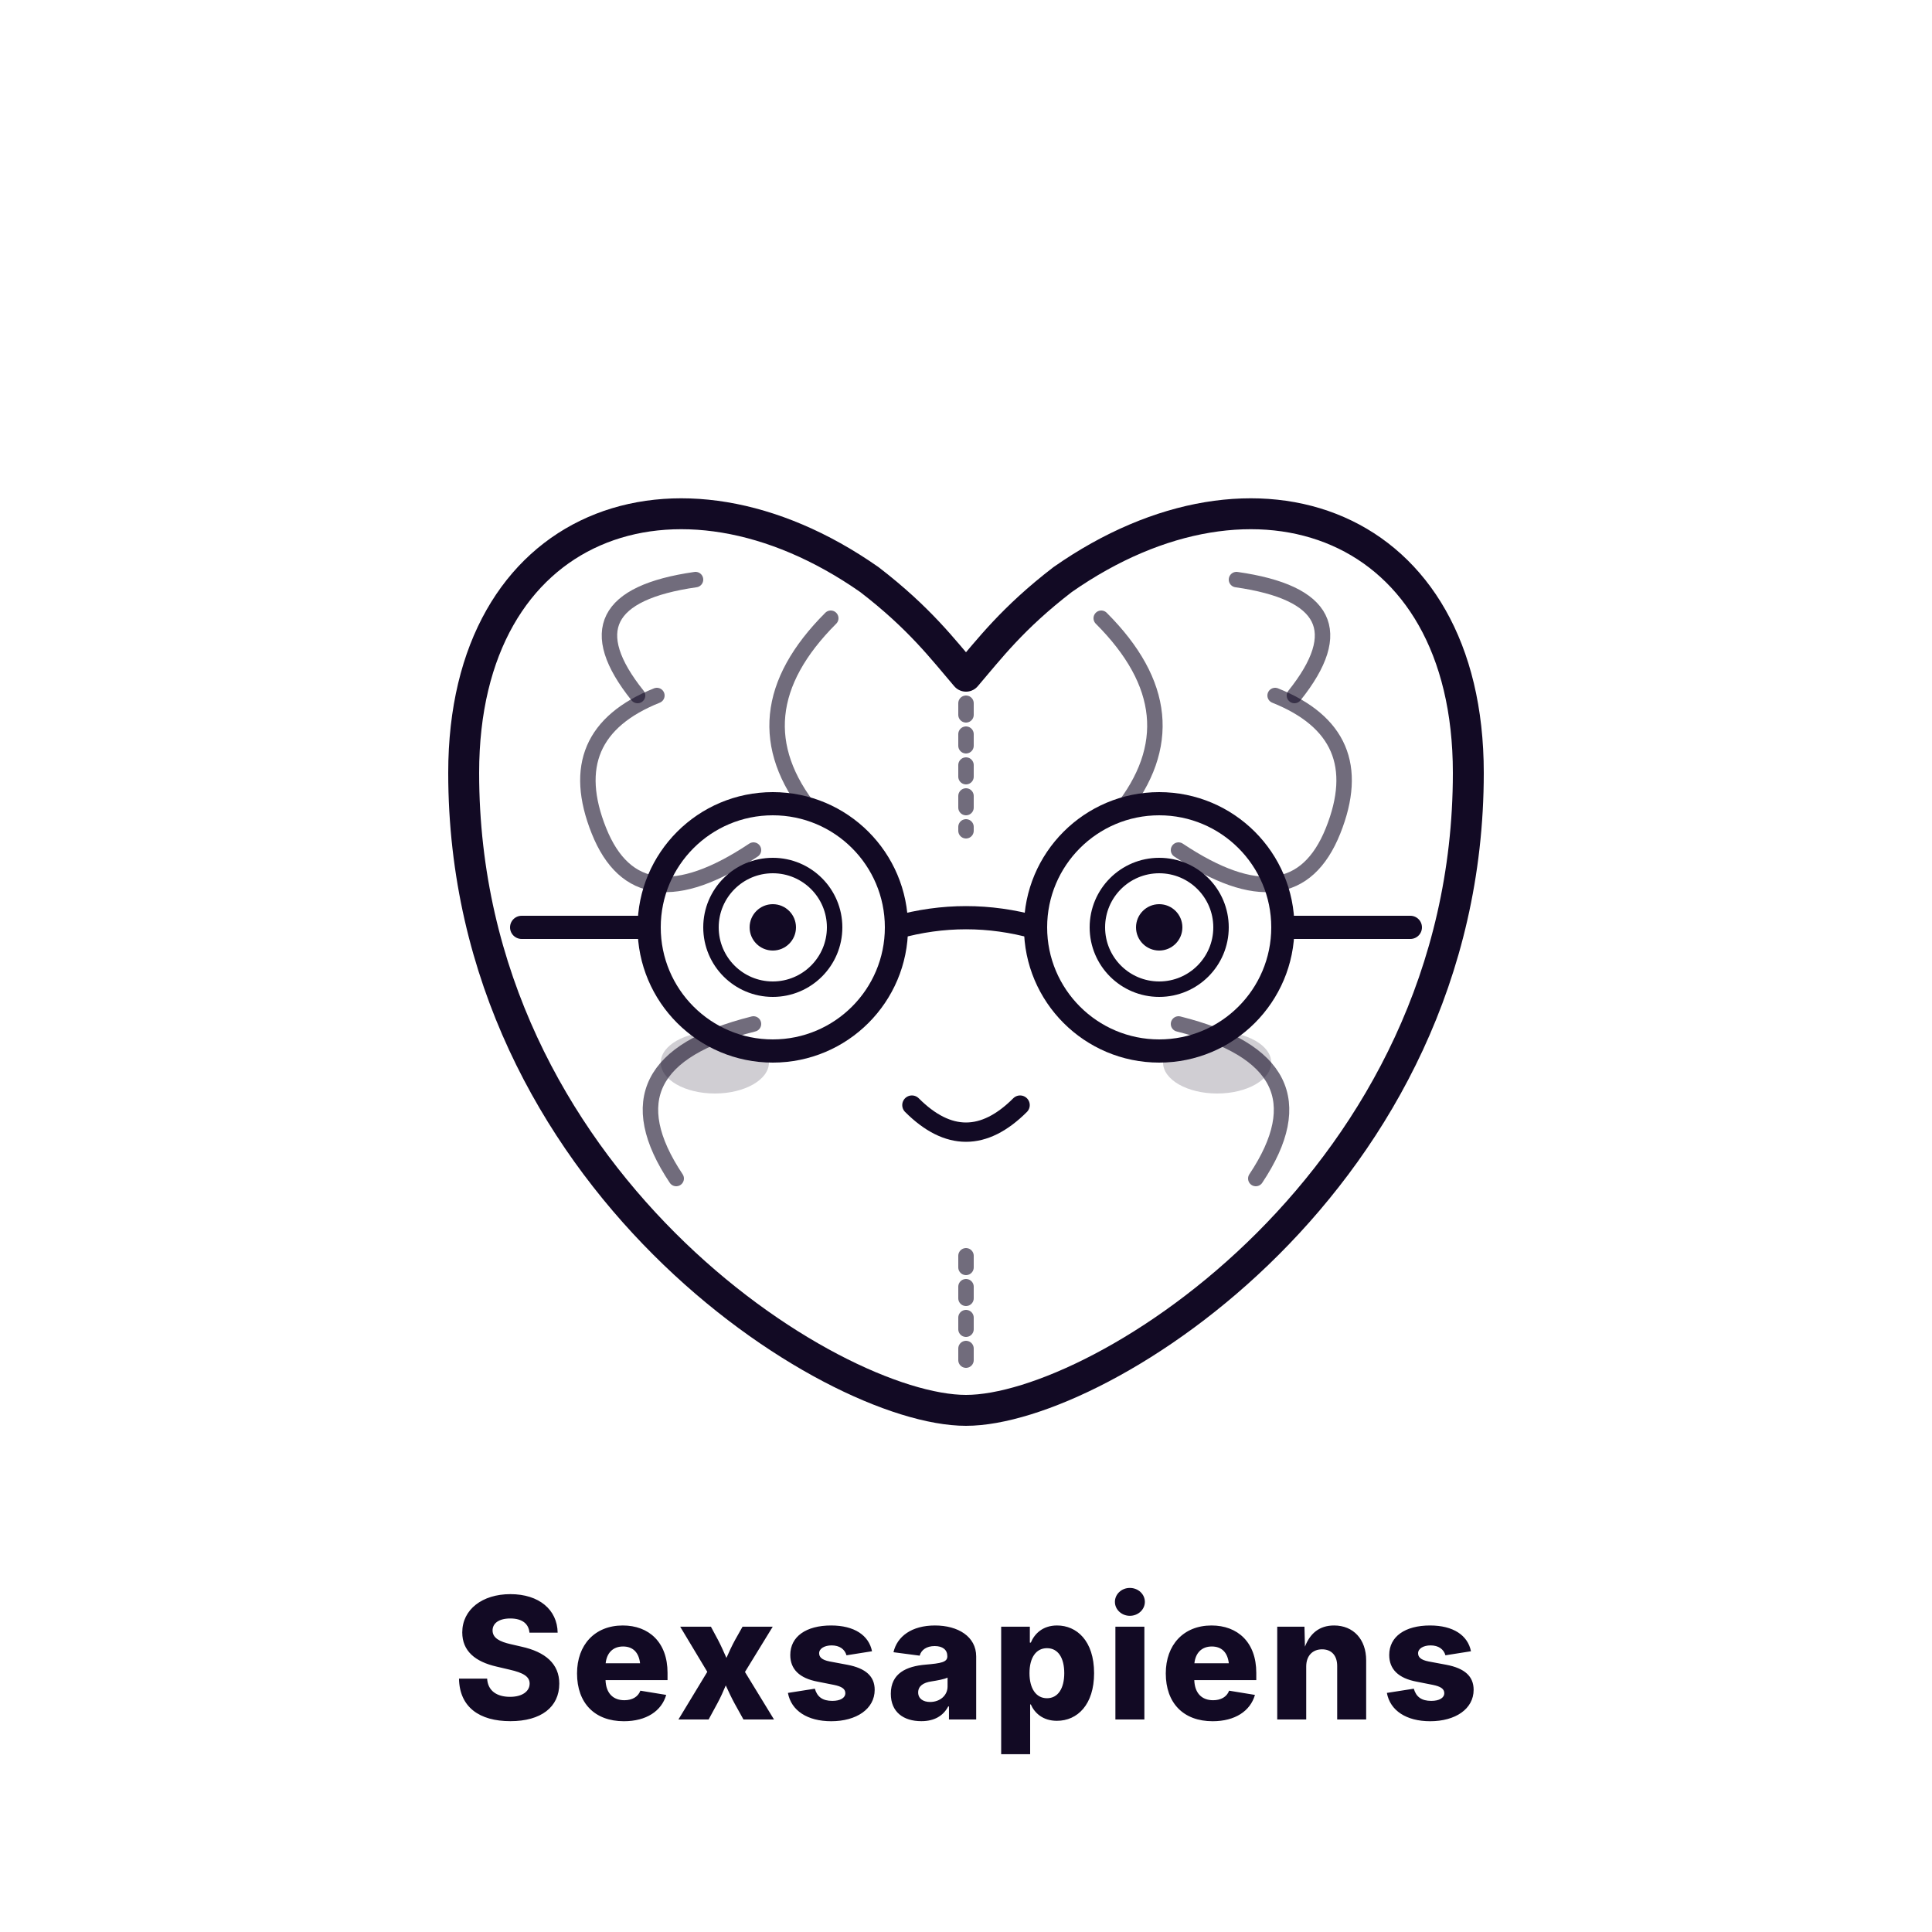
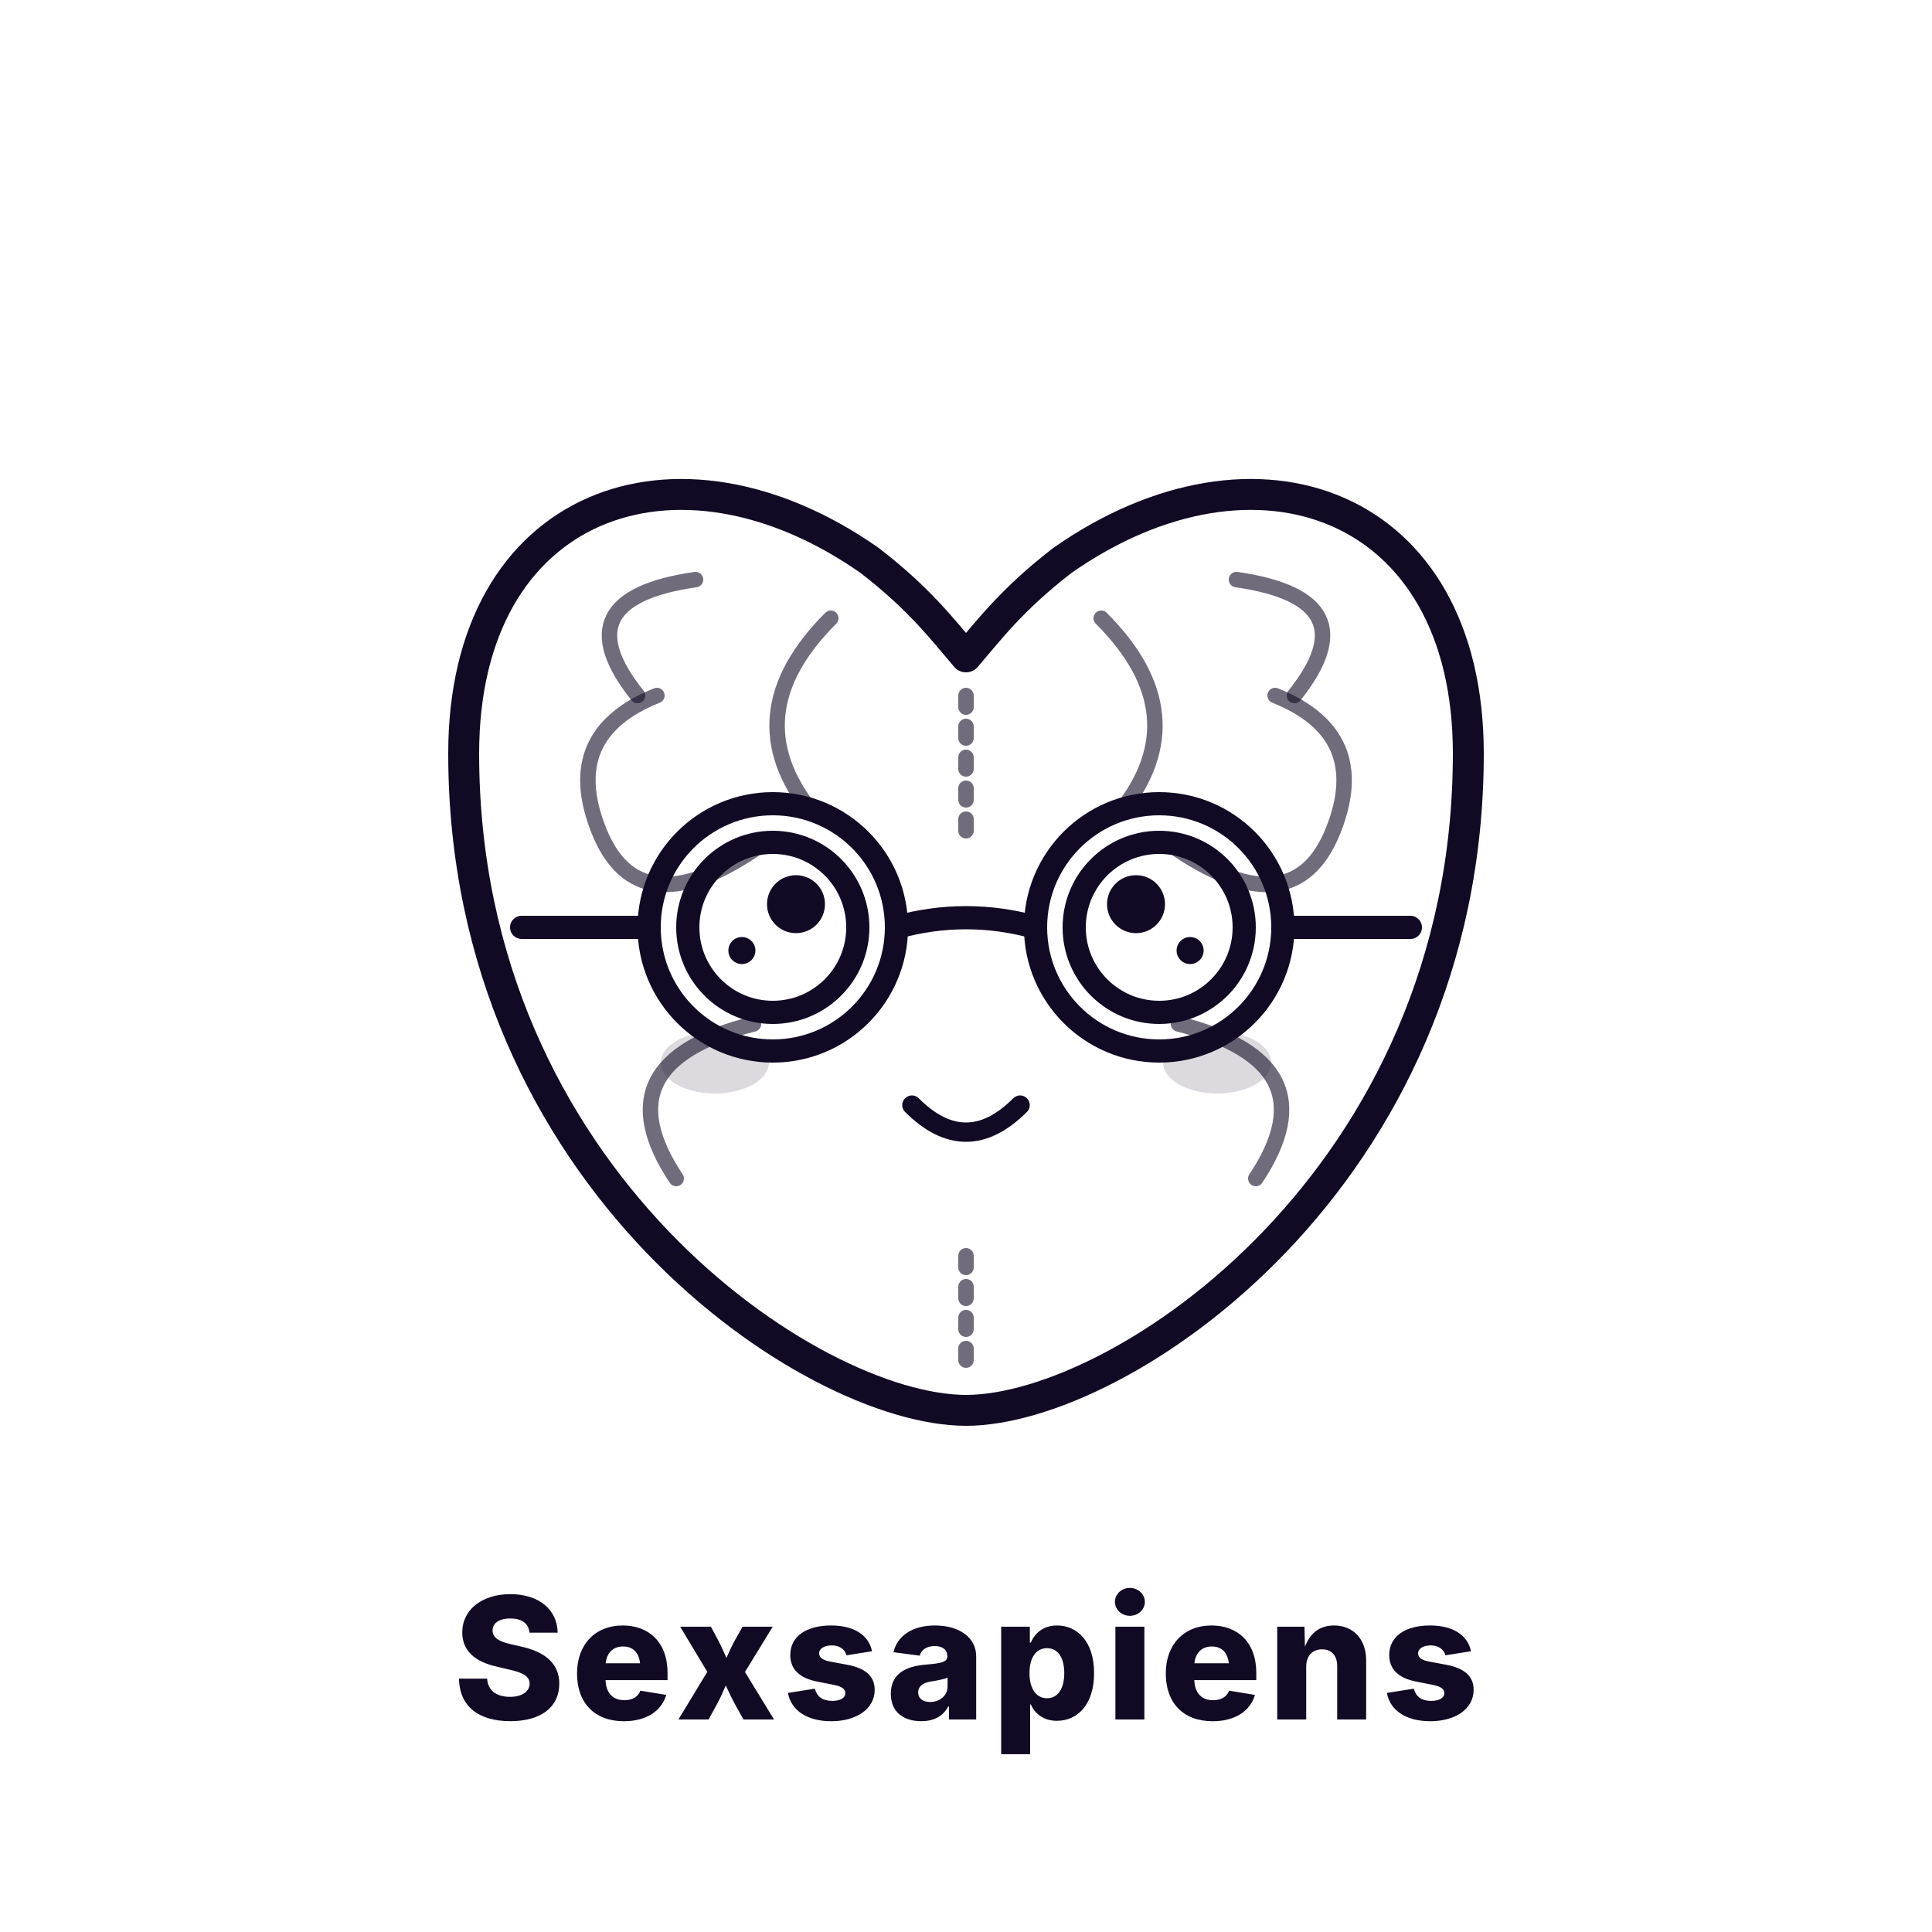
<svg xmlns="http://www.w3.org/2000/svg" viewBox="0 0 500 500" width="512" height="512" fill="none" stroke="#120a24">
  <g transform="translate(0, -10)">
-     <path d="M 250 375               C 215 375, 120 315, 120 210               C 120 145, 175 125, 225 160               C 238 170, 244 178, 250 185               C 256 178, 262 170, 275 160               C 325 125, 380 145, 380 210               C 380 315, 285 375, 250 375 Z" stroke-width="8" stroke-linejoin="round" />
+     <path d="M 250 375               C 210 375, 120 315, 120 205               C 120 140, 175 120, 225 155               C 238 165, 244 173, 250 180               C 256 173, 262 165, 275 155               C 325 120, 380 140, 380 205               C 380 315, 290 375, 250 375 Z" stroke-width="8" stroke-linejoin="round" />
    <path d="M 170 190 Q 145 200 155 225 T 195 230" stroke-width="4" opacity="0.6" stroke-linecap="round" />
    <path d="M 180 160 Q 145 165 165 190" stroke-width="4" opacity="0.6" stroke-linecap="round" />
    <path d="M 215 170 Q 190 195 210 220" stroke-width="4" opacity="0.6" stroke-linecap="round" />
    <path d="M 195 275 Q 155 285 175 315" stroke-width="4" opacity="0.6" stroke-linecap="round" />
    <path d="M 330 190 Q 355 200 345 225 T 305 230" stroke-width="4" opacity="0.6" stroke-linecap="round" />
    <path d="M 320 160 Q 355 165 335 190" stroke-width="4" opacity="0.6" stroke-linecap="round" />
    <path d="M 285 170 Q 310 195 290 220" stroke-width="4" opacity="0.6" stroke-linecap="round" />
    <path d="M 305 275 Q 345 285 325 315" stroke-width="4" opacity="0.6" stroke-linecap="round" />
-     <path d="M 250 192 L 250 225 M 250 335 L 250 365" stroke-width="4" stroke-dasharray="3 5" opacity="0.6" stroke-linecap="round" />
-     <ellipse cx="185" cy="285" rx="14" ry="8" fill="#120a24" stroke="none" opacity="0.2" />
-     <ellipse cx="315" cy="285" rx="14" ry="8" fill="#120a24" stroke="none" opacity="0.2" />
-     <circle cx="200" cy="250" r="16" stroke-width="4" />
-     <circle cx="200" cy="250" r="6" fill="#120a24" stroke="none" />
-     <circle cx="300" cy="250" r="16" stroke-width="4" />
-     <circle cx="300" cy="250" r="6" fill="#120a24" stroke="none" />
+     <path d="M 250 190 L 250 225 M 250 335 L 250 365" stroke-width="4" stroke-dasharray="3 5" opacity="0.6" stroke-linecap="round" />
+     <ellipse cx="185" cy="285" rx="14" ry="8" fill="#120a24" stroke="none" opacity="0.15" />
+     <ellipse cx="315" cy="285" rx="14" ry="8" fill="#120a24" stroke="none" opacity="0.15" />
+     <circle cx="200" cy="250" r="22" stroke-width="6" />
+     <circle cx="206" cy="244" r="7.5" fill="#120a24" stroke="none" />
+     <circle cx="192" cy="256" r="3.5" fill="#120a24" stroke="none" />
+     <circle cx="300" cy="250" r="22" stroke-width="6" />
+     <circle cx="294" cy="244" r="7.5" fill="#120a24" stroke="none" />
+     <circle cx="308" cy="256" r="3.5" fill="#120a24" stroke="none" />
    <circle cx="200" cy="250" r="32" stroke-width="6" />
    <circle cx="300" cy="250" r="32" stroke-width="6" />
    <path d="M 232 250 Q 250 245 268 250" stroke-width="6" stroke-linecap="round" />
    <path d="M 168 250 H 135" stroke-width="6" stroke-linecap="round" />
    <path d="M 332 250 H 365" stroke-width="6" stroke-linecap="round" />
    <path d="M 236 296 Q 250 310 264 296" stroke-width="5" stroke-linecap="round" />
  </g>
  <text x="250" y="445" font-family="'Outfit', 'Inter', sans-serif" font-size="44" font-weight="800" fill="#120a24" stroke="none" text-anchor="middle" letter-spacing="1.5">Sexsapiens</text>
</svg>
